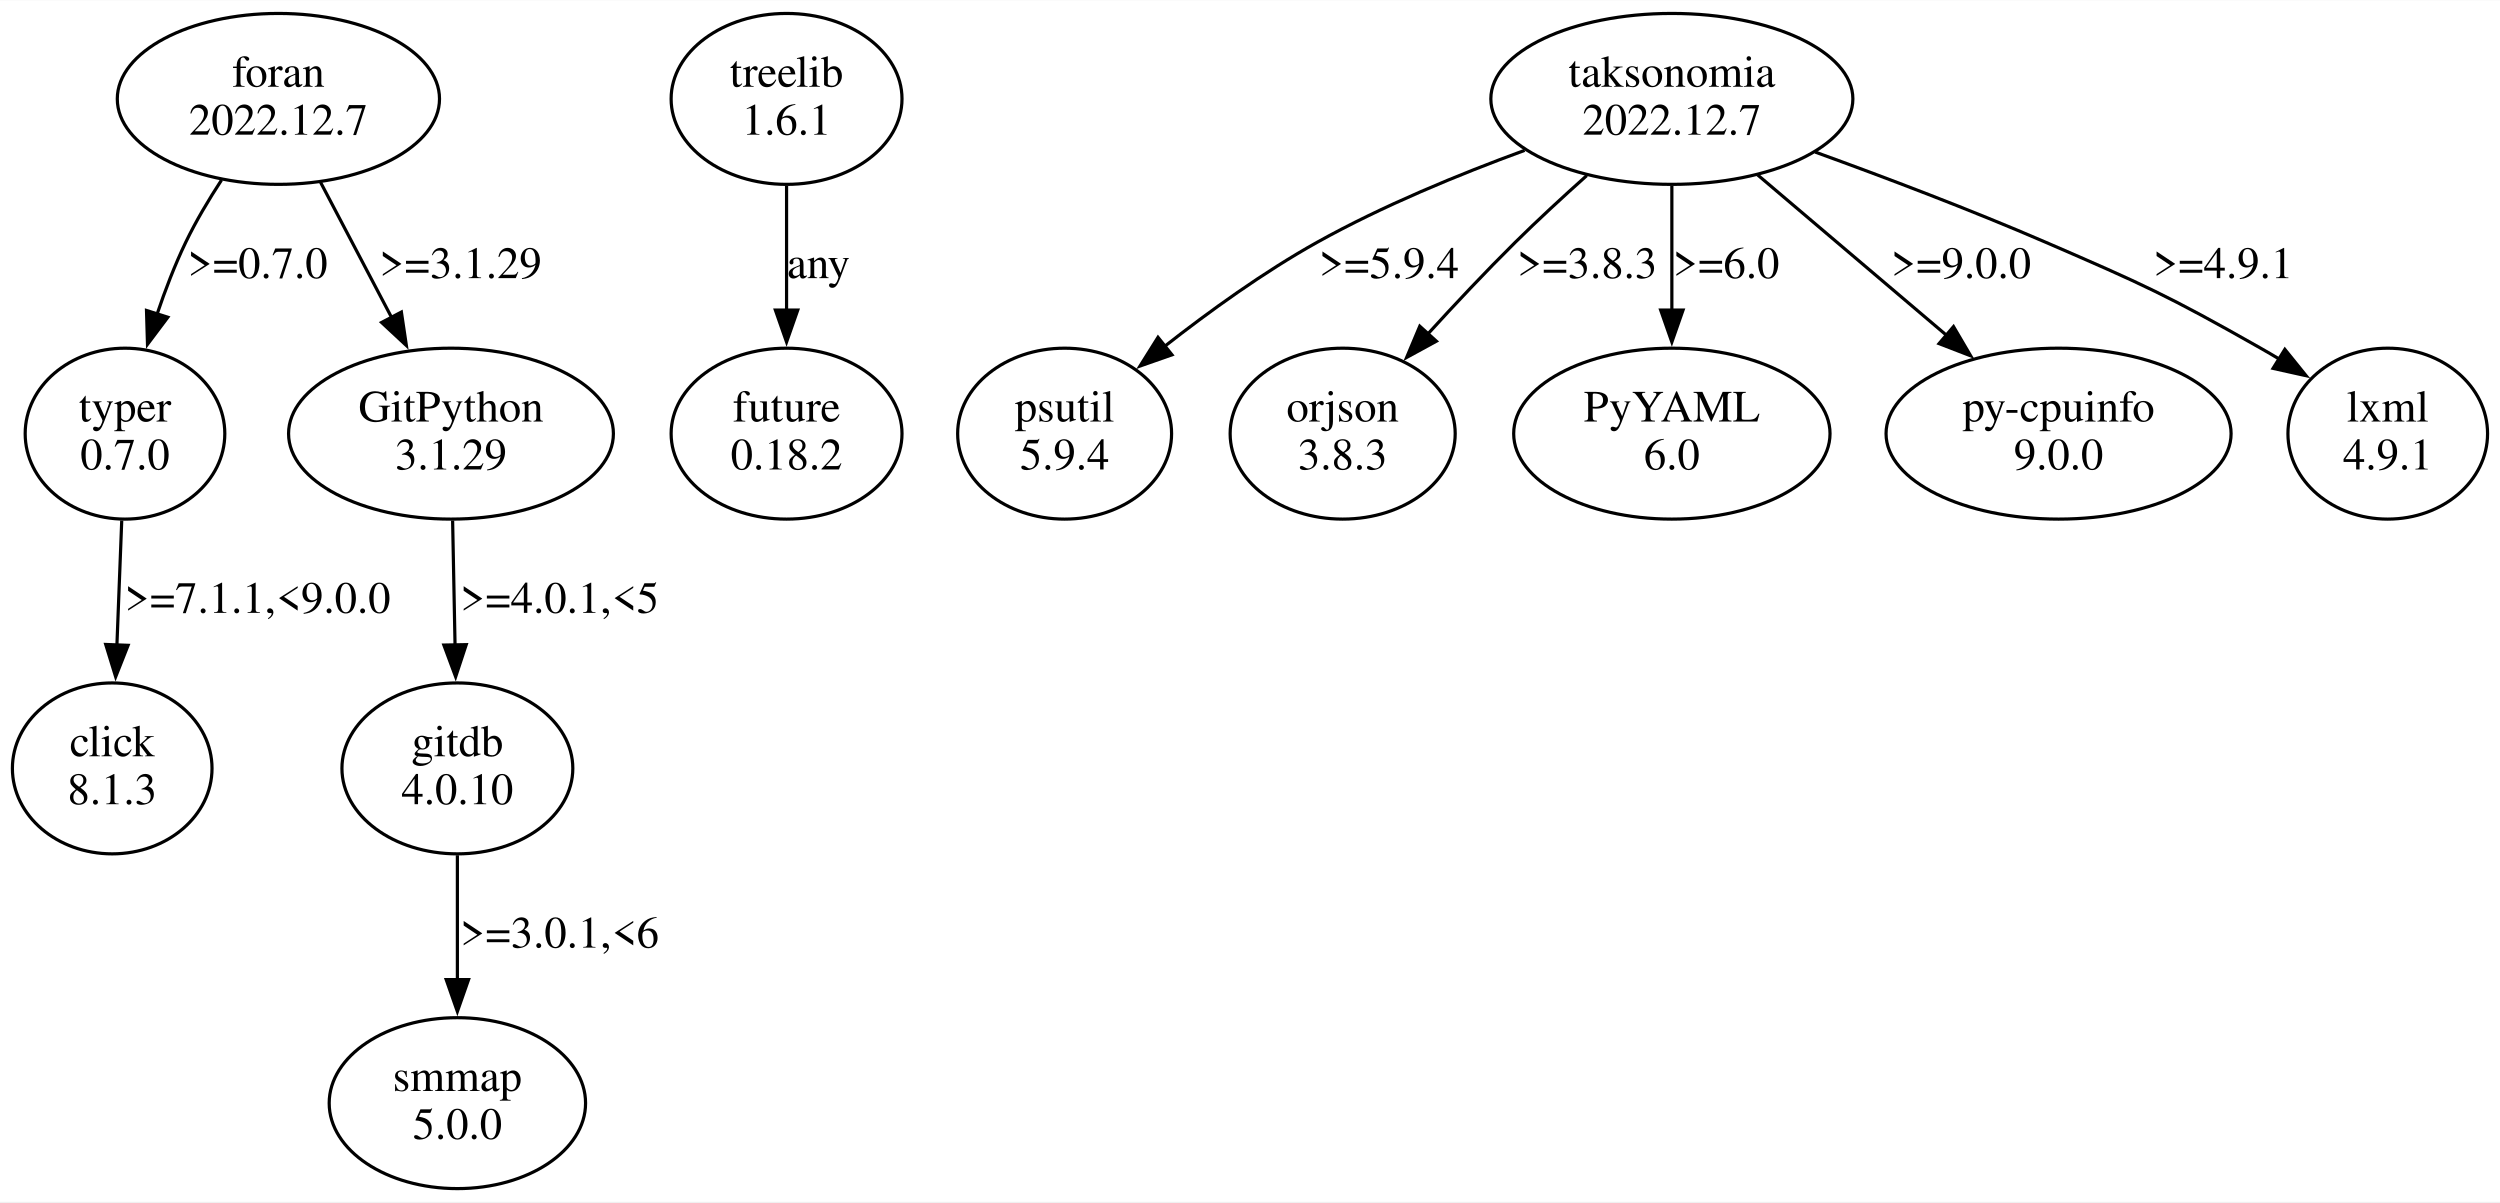
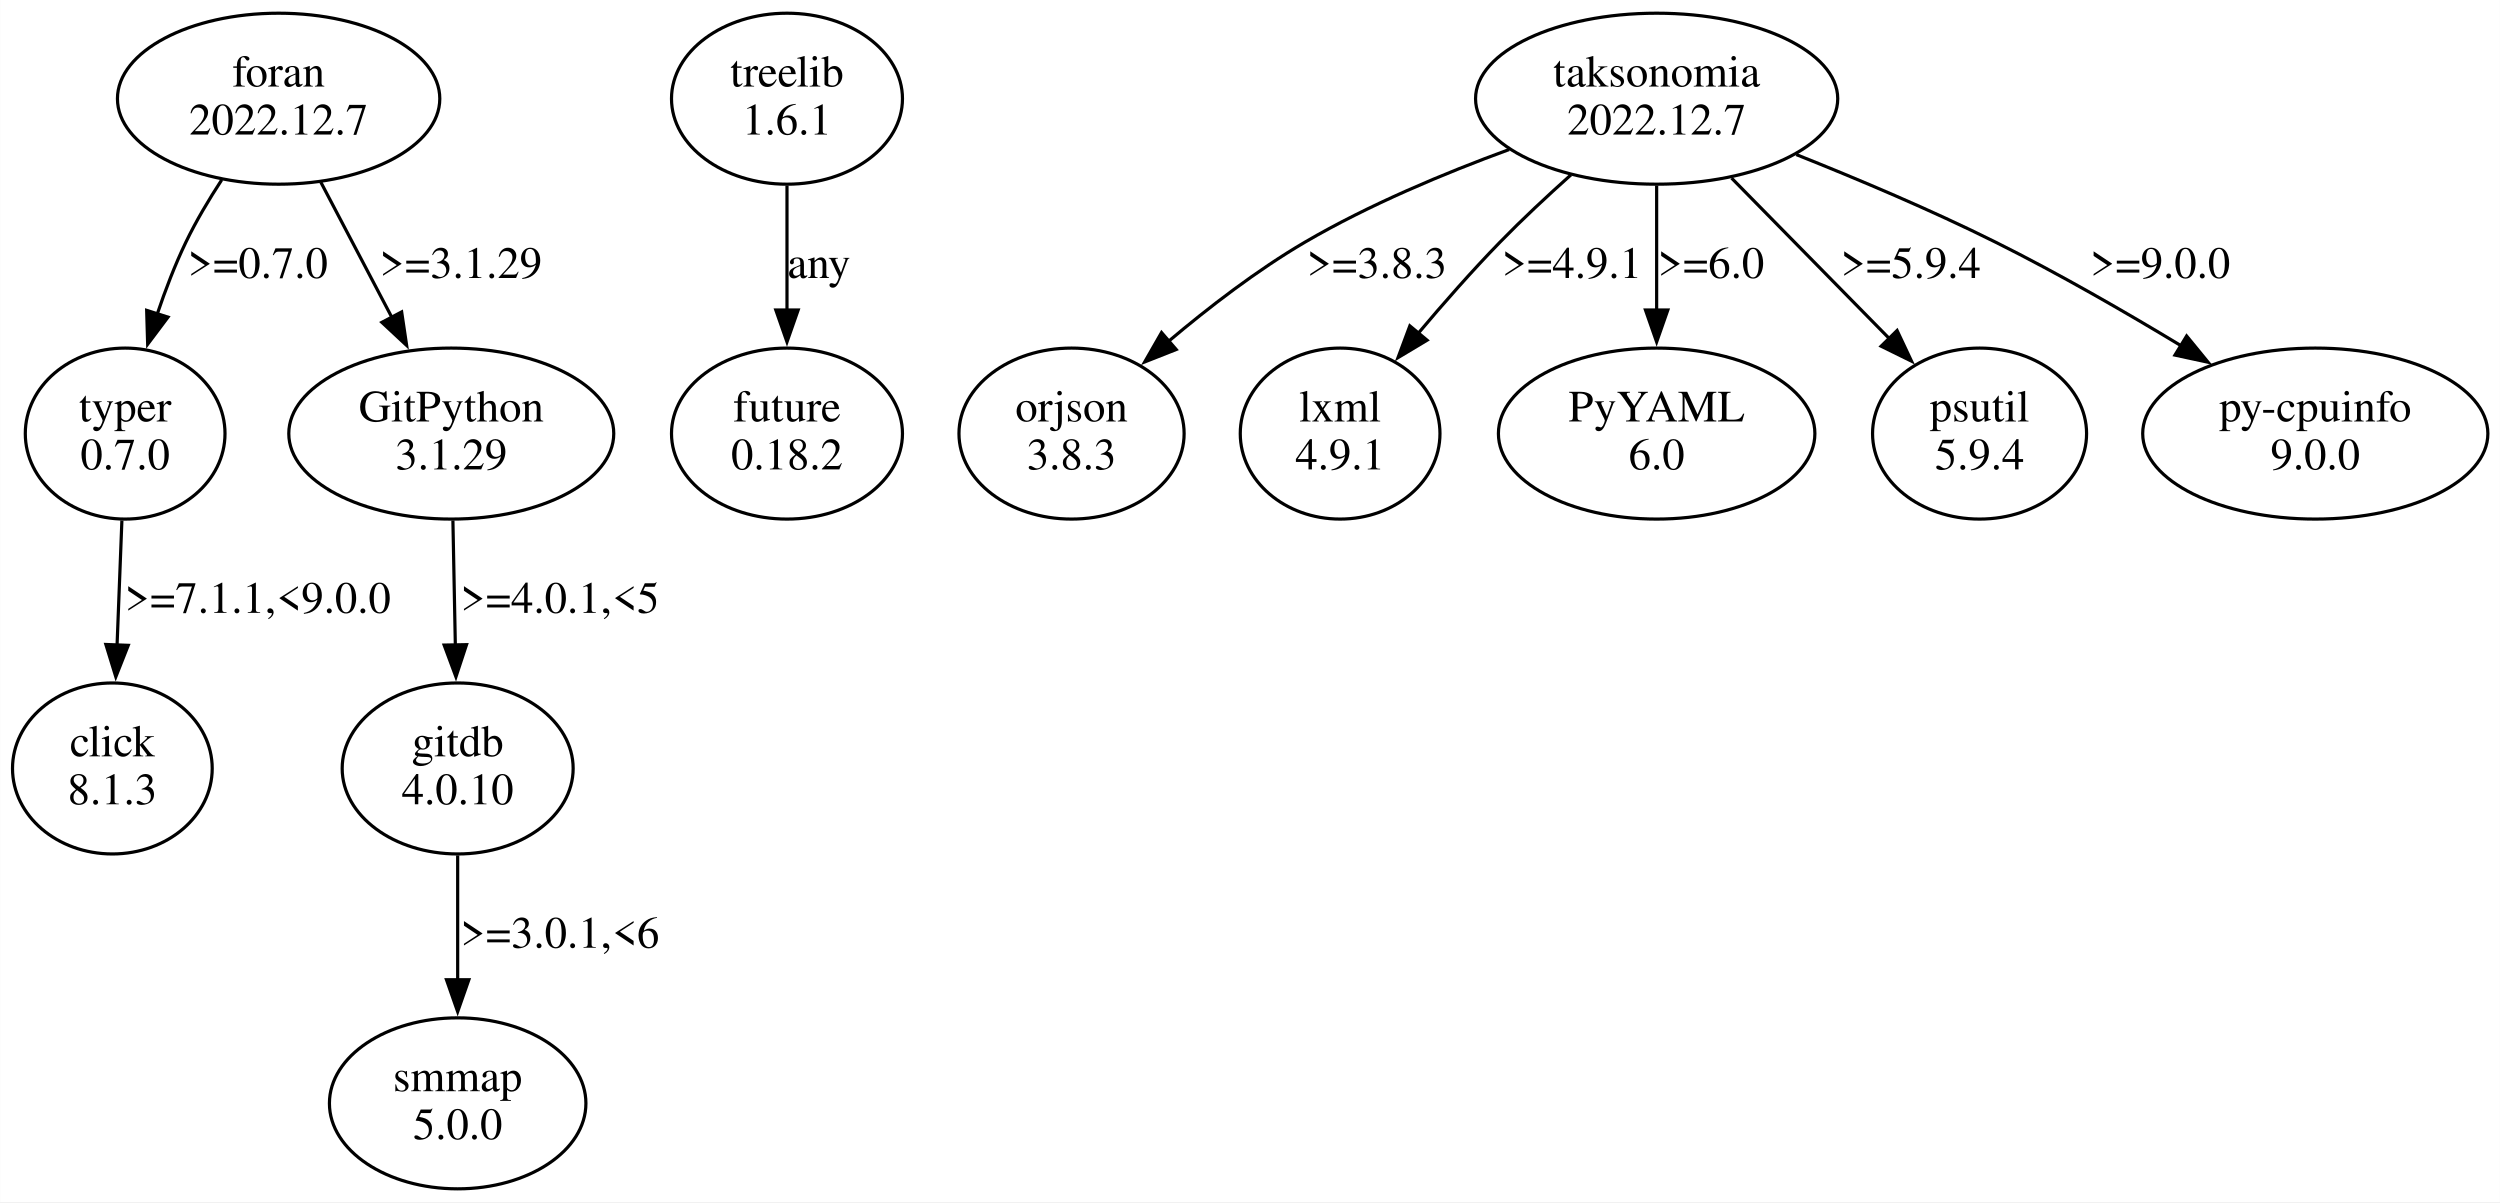
- <svg xmlns="http://www.w3.org/2000/svg" width="782pt" height="376pt" viewBox="0.00 0.00 782.23 375.96">
+ <svg xmlns="http://www.w3.org/2000/svg" width="782pt" height="376pt" viewBox="0.00 0.00 781.85 375.96">
  <g id="graph0" class="graph" transform="scale(1 1) rotate(0) translate(4 371.96)">
-     <polygon fill="white" stroke="none" points="-4,4 -4,-371.96 778.23,-371.96 778.23,4 -4,4" />
+     <polygon fill="white" stroke="none" points="-4,4 -4,-371.96 777.85,-371.96 777.85,4 -4,4" />
    <g id="node1" class="node">
      <ellipse fill="none" stroke="black" cx="35.11" cy="-236.35" rx="31.23" ry="26.74" />
      <text text-anchor="middle" x="35.11" y="-240.15" font-family="Times,serif" font-size="14.00">typer</text>
      <text text-anchor="middle" x="35.11" y="-225.15" font-family="Times,serif" font-size="14.00">0.7.0</text>
    </g>
    <g id="node2" class="node">
      <ellipse fill="none" stroke="black" cx="31.11" cy="-131.61" rx="31.23" ry="26.74" />
      <text text-anchor="middle" x="31.11" y="-135.41" font-family="Times,serif" font-size="14.00">click</text>
      <text text-anchor="middle" x="31.11" y="-120.41" font-family="Times,serif" font-size="14.00">8.1.3</text>
    </g>
    <g id="edge1" class="edge">
      <path fill="none" stroke="black" d="M34.09,-209.16C33.63,-197.32 33.08,-183.12 32.58,-170.18" />
      <polygon fill="black" stroke="black" points="36.08,-170.12 32.19,-160.27 29.08,-170.39 36.08,-170.12" />
      <text text-anchor="middle" x="76.61" y="-180.28" font-family="Times,serif" font-size="14.00">&gt;=7.1.1,&lt;9.0.0</text>
    </g>
    <g id="node3" class="node">
      <ellipse fill="none" stroke="black" cx="242.11" cy="-341.09" rx="36.12" ry="26.74" />
      <text text-anchor="middle" x="242.11" y="-344.89" font-family="Times,serif" font-size="14.00">treelib</text>
      <text text-anchor="middle" x="242.11" y="-329.89" font-family="Times,serif" font-size="14.00">1.6.1</text>
    </g>
    <g id="node4" class="node">
      <ellipse fill="none" stroke="black" cx="242.11" cy="-236.35" rx="36.12" ry="26.74" />
      <text text-anchor="middle" x="242.11" y="-240.15" font-family="Times,serif" font-size="14.00">future</text>
      <text text-anchor="middle" x="242.11" y="-225.15" font-family="Times,serif" font-size="14.00">0.18.2</text>
    </g>
    <g id="edge2" class="edge">
      <path fill="none" stroke="black" d="M242.11,-313.9C242.11,-302.06 242.11,-287.86 242.11,-274.92" />
      <polygon fill="black" stroke="black" points="245.61,-275.01 242.11,-265.01 238.61,-275.01 245.61,-275.01" />
      <text text-anchor="middle" x="252.11" y="-285.02" font-family="Times,serif" font-size="14.00">any</text>
    </g>
    <g id="node5" class="node">
-       <ellipse fill="none" stroke="black" cx="519.11" cy="-341.09" rx="56.64" ry="26.74" />
-       <text text-anchor="middle" x="519.11" y="-344.89" font-family="Times,serif" font-size="14.00">taksonomia</text>
-       <text text-anchor="middle" x="519.11" y="-329.89" font-family="Times,serif" font-size="14.00">2022.12.7</text>
+       <ellipse fill="none" stroke="black" cx="514.11" cy="-341.09" rx="56.64" ry="26.74" />
+       <text text-anchor="middle" x="514.11" y="-344.89" font-family="Times,serif" font-size="14.00">taksonomia</text>
+       <text text-anchor="middle" x="514.11" y="-329.89" font-family="Times,serif" font-size="14.00">2022.12.7</text>
    </g>
    <g id="node6" class="node">
-       <ellipse fill="none" stroke="black" cx="329.11" cy="-236.35" rx="33.47" ry="26.74" />
-       <text text-anchor="middle" x="329.11" y="-240.15" font-family="Times,serif" font-size="14.00">psutil</text>
-       <text text-anchor="middle" x="329.11" y="-225.15" font-family="Times,serif" font-size="14.00">5.9.4</text>
+       <ellipse fill="none" stroke="black" cx="331.11" cy="-236.35" rx="35.21" ry="26.74" />
+       <text text-anchor="middle" x="331.11" y="-240.15" font-family="Times,serif" font-size="14.00">orjson</text>
+       <text text-anchor="middle" x="331.11" y="-225.15" font-family="Times,serif" font-size="14.00">3.8.3</text>
    </g>
    <g id="edge3" class="edge">
-       <path fill="none" stroke="black" d="M473.05,-324.99C452.59,-317.5 428.57,-307.62 408.11,-296.22 391.44,-286.93 374.3,-274.56 360.26,-263.55" />
-       <polygon fill="black" stroke="black" points="362.7,-261.02 352.7,-257.51 358.33,-266.49 362.7,-261.02" />
-       <text text-anchor="middle" x="430.61" y="-285.02" font-family="Times,serif" font-size="14.00">&gt;=5.9.4</text>
+       <path fill="none" stroke="black" d="M467.99,-325.2C447.74,-317.78 424.08,-307.89 404.11,-296.22 389.18,-287.49 374.08,-275.87 361.51,-265.26" />
+       <polygon fill="black" stroke="black" points="363.84,-262.65 353.99,-258.76 359.26,-267.95 363.84,-262.65" />
+       <text text-anchor="middle" x="426.61" y="-285.02" font-family="Times,serif" font-size="14.00">&gt;=3.8.3</text>
    </g>
    <g id="node7" class="node">
-       <ellipse fill="none" stroke="black" cx="416.11" cy="-236.35" rx="35.21" ry="26.74" />
-       <text text-anchor="middle" x="416.11" y="-240.15" font-family="Times,serif" font-size="14.00">orjson</text>
-       <text text-anchor="middle" x="416.11" y="-225.15" font-family="Times,serif" font-size="14.00">3.8.3</text>
+       <ellipse fill="none" stroke="black" cx="415.11" cy="-236.35" rx="31.23" ry="26.74" />
+       <text text-anchor="middle" x="415.11" y="-240.15" font-family="Times,serif" font-size="14.00">lxml</text>
+       <text text-anchor="middle" x="415.11" y="-225.15" font-family="Times,serif" font-size="14.00">4.9.1</text>
    </g>
    <g id="edge4" class="edge">
-       <path fill="none" stroke="black" d="M492.48,-317.1C485.1,-310.51 477.18,-303.2 470.11,-296.22 460.9,-287.12 451.22,-276.82 442.64,-267.41" />
-       <polygon fill="black" stroke="black" points="445.43,-265.28 436.13,-260.2 440.24,-269.97 445.43,-265.28" />
-       <text text-anchor="middle" x="492.61" y="-285.02" font-family="Times,serif" font-size="14.00">&gt;=3.8.3</text>
+       <path fill="none" stroke="black" d="M487.31,-317.28C479.92,-310.68 472.04,-303.34 465.11,-296.22 456.39,-287.27 447.39,-277.03 439.47,-267.63" />
+       <polygon fill="black" stroke="black" points="442.31,-265.56 433.22,-260.11 436.92,-270.04 442.31,-265.56" />
+       <text text-anchor="middle" x="487.61" y="-285.02" font-family="Times,serif" font-size="14.00">&gt;=4.9.1</text>
    </g>
    <g id="node8" class="node">
-       <ellipse fill="none" stroke="black" cx="519.11" cy="-236.35" rx="49.49" ry="26.74" />
-       <text text-anchor="middle" x="519.11" y="-240.15" font-family="Times,serif" font-size="14.00">PyYAML</text>
-       <text text-anchor="middle" x="519.11" y="-225.15" font-family="Times,serif" font-size="14.00">6.0</text>
+       <ellipse fill="none" stroke="black" cx="514.11" cy="-236.35" rx="49.49" ry="26.74" />
+       <text text-anchor="middle" x="514.11" y="-240.15" font-family="Times,serif" font-size="14.00">PyYAML</text>
+       <text text-anchor="middle" x="514.11" y="-225.15" font-family="Times,serif" font-size="14.00">6.0</text>
    </g>
    <g id="edge5" class="edge">
-       <path fill="none" stroke="black" d="M519.11,-313.9C519.11,-302.06 519.11,-287.86 519.11,-274.92" />
-       <polygon fill="black" stroke="black" points="522.61,-275.01 519.11,-265.01 515.61,-275.01 522.61,-275.01" />
-       <text text-anchor="middle" x="536.11" y="-285.02" font-family="Times,serif" font-size="14.00">&gt;=6.0</text>
+       <path fill="none" stroke="black" d="M514.11,-313.9C514.11,-302.06 514.11,-287.86 514.11,-274.92" />
+       <polygon fill="black" stroke="black" points="517.61,-275.01 514.11,-265.01 510.61,-275.01 517.61,-275.01" />
+       <text text-anchor="middle" x="531.11" y="-285.02" font-family="Times,serif" font-size="14.00">&gt;=6.0</text>
    </g>
    <g id="node9" class="node">
-       <ellipse fill="none" stroke="black" cx="640.11" cy="-236.35" rx="53.98" ry="26.74" />
-       <text text-anchor="middle" x="640.11" y="-240.15" font-family="Times,serif" font-size="14.00">py-cpuinfo</text>
-       <text text-anchor="middle" x="640.11" y="-225.15" font-family="Times,serif" font-size="14.00">9.0.0</text>
+       <ellipse fill="none" stroke="black" cx="615.11" cy="-236.35" rx="33.47" ry="26.74" />
+       <text text-anchor="middle" x="615.11" y="-240.15" font-family="Times,serif" font-size="14.00">psutil</text>
+       <text text-anchor="middle" x="615.11" y="-225.15" font-family="Times,serif" font-size="14.00">5.9.4</text>
    </g>
    <g id="edge6" class="edge">
-       <path fill="none" stroke="black" d="M545.97,-317.29C563.4,-302.49 586.29,-283.05 605.14,-267.05" />
-       <polygon fill="black" stroke="black" points="607.24,-269.85 612.6,-260.71 602.71,-264.52 607.24,-269.85" />
-       <text text-anchor="middle" x="609.61" y="-285.02" font-family="Times,serif" font-size="14.00">&gt;=9.0.0</text>
+       <path fill="none" stroke="black" d="M537.54,-316.26C552.33,-301.22 571.51,-281.7 587.1,-265.84" />
+       <polygon fill="black" stroke="black" points="589.31,-268.59 593.83,-259 584.32,-263.68 589.31,-268.59" />
+       <text text-anchor="middle" x="593.61" y="-285.02" font-family="Times,serif" font-size="14.00">&gt;=5.9.4</text>
    </g>
    <g id="node10" class="node">
-       <ellipse fill="none" stroke="black" cx="743.11" cy="-236.35" rx="31.23" ry="26.74" />
-       <text text-anchor="middle" x="743.11" y="-240.15" font-family="Times,serif" font-size="14.00">lxml</text>
-       <text text-anchor="middle" x="743.11" y="-225.15" font-family="Times,serif" font-size="14.00">4.9.1</text>
+       <ellipse fill="none" stroke="black" cx="720.11" cy="-236.35" rx="53.98" ry="26.74" />
+       <text text-anchor="middle" x="720.11" y="-240.15" font-family="Times,serif" font-size="14.00">py-cpuinfo</text>
+       <text text-anchor="middle" x="720.11" y="-225.15" font-family="Times,serif" font-size="14.00">9.0.0</text>
    </g>
    <g id="edge7" class="edge">
-       <path fill="none" stroke="black" d="M563.97,-324.45C585.92,-316.5 612.62,-306.38 636.11,-296.22 666.58,-283.04 674.24,-279.59 703.11,-263.22 705.22,-262.03 707.36,-260.77 709.51,-259.48" />
-       <polygon fill="black" stroke="black" points="710.91,-262.72 717.57,-254.48 707.22,-256.78 710.91,-262.72" />
-       <text text-anchor="middle" x="691.61" y="-285.02" font-family="Times,serif" font-size="14.00">&gt;=4.9.1</text>
+       <path fill="none" stroke="black" d="M557.79,-323.61C577.16,-315.89 600.06,-306.21 620.11,-296.22 639.74,-286.44 660.75,-274.34 678.43,-263.65" />
+       <polygon fill="black" stroke="black" points="679.87,-266.87 686.58,-258.67 676.22,-260.9 679.87,-266.87" />
+       <text text-anchor="middle" x="671.61" y="-285.02" font-family="Times,serif" font-size="14.00">&gt;=9.0.0</text>
    </g>
    <g id="node11" class="node">
      <ellipse fill="none" stroke="black" cx="83.11" cy="-341.09" rx="50.41" ry="26.74" />
      <text text-anchor="middle" x="83.11" y="-344.89" font-family="Times,serif" font-size="14.00">foran</text>
      <text text-anchor="middle" x="83.11" y="-329.89" font-family="Times,serif" font-size="14.00">2022.12.7</text>
    </g>
-     <g id="edge9" class="edge">
+     <g id="edge8" class="edge">
      <path fill="none" stroke="black" d="M65.33,-315.73C61.3,-309.56 57.28,-302.8 54.11,-296.22 50.7,-289.13 47.69,-281.28 45.13,-273.68" />
      <polygon fill="black" stroke="black" points="48.51,-272.77 42.15,-264.3 41.84,-274.89 48.51,-272.77" />
      <text text-anchor="middle" x="76.61" y="-285.02" font-family="Times,serif" font-size="14.00">&gt;=0.7.0</text>
    </g>
    <g id="node12" class="node">
      <ellipse fill="none" stroke="black" cx="137.11" cy="-236.35" rx="50.82" ry="26.74" />
      <text text-anchor="middle" x="137.11" y="-240.15" font-family="Times,serif" font-size="14.00">GitPython</text>
      <text text-anchor="middle" x="137.11" y="-225.15" font-family="Times,serif" font-size="14.00">3.1.29</text>
    </g>
-     <g id="edge8" class="edge">
+     <g id="edge9" class="edge">
      <path fill="none" stroke="black" d="M96.32,-314.96C103.06,-302.15 111.35,-286.36 118.7,-272.37" />
      <polygon fill="black" stroke="black" points="121.59,-274.4 123.15,-263.92 115.4,-271.14 121.59,-274.4" />
      <text text-anchor="middle" x="140.11" y="-285.02" font-family="Times,serif" font-size="14.00">&gt;=3.1.29</text>
    </g>
    <g id="node13" class="node">
      <ellipse fill="none" stroke="black" cx="139.11" cy="-131.61" rx="36.12" ry="26.74" />
      <text text-anchor="middle" x="139.11" y="-135.41" font-family="Times,serif" font-size="14.00">gitdb</text>
      <text text-anchor="middle" x="139.11" y="-120.41" font-family="Times,serif" font-size="14.00">4.0.10</text>
    </g>
    <g id="edge10" class="edge">
      <path fill="none" stroke="black" d="M137.62,-209.16C137.85,-197.32 138.13,-183.12 138.38,-170.18" />
      <polygon fill="black" stroke="black" points="141.88,-170.33 138.57,-160.27 134.88,-170.2 141.88,-170.33" />
      <text text-anchor="middle" x="171.11" y="-180.28" font-family="Times,serif" font-size="14.00">&gt;=4.0.1,&lt;5</text>
    </g>
    <g id="node14" class="node">
      <ellipse fill="none" stroke="black" cx="139.11" cy="-26.87" rx="40.11" ry="26.74" />
      <text text-anchor="middle" x="139.11" y="-30.67" font-family="Times,serif" font-size="14.00">smmap</text>
      <text text-anchor="middle" x="139.11" y="-15.67" font-family="Times,serif" font-size="14.00">5.0.0</text>
    </g>
    <g id="edge11" class="edge">
      <path fill="none" stroke="black" d="M139.11,-104.42C139.11,-92.58 139.11,-78.38 139.11,-65.44" />
      <polygon fill="black" stroke="black" points="142.61,-65.53 139.11,-55.53 135.61,-65.53 142.61,-65.53" />
      <text text-anchor="middle" x="171.11" y="-75.54" font-family="Times,serif" font-size="14.00">&gt;=3.0.1,&lt;6</text>
    </g>
  </g>
</svg>
